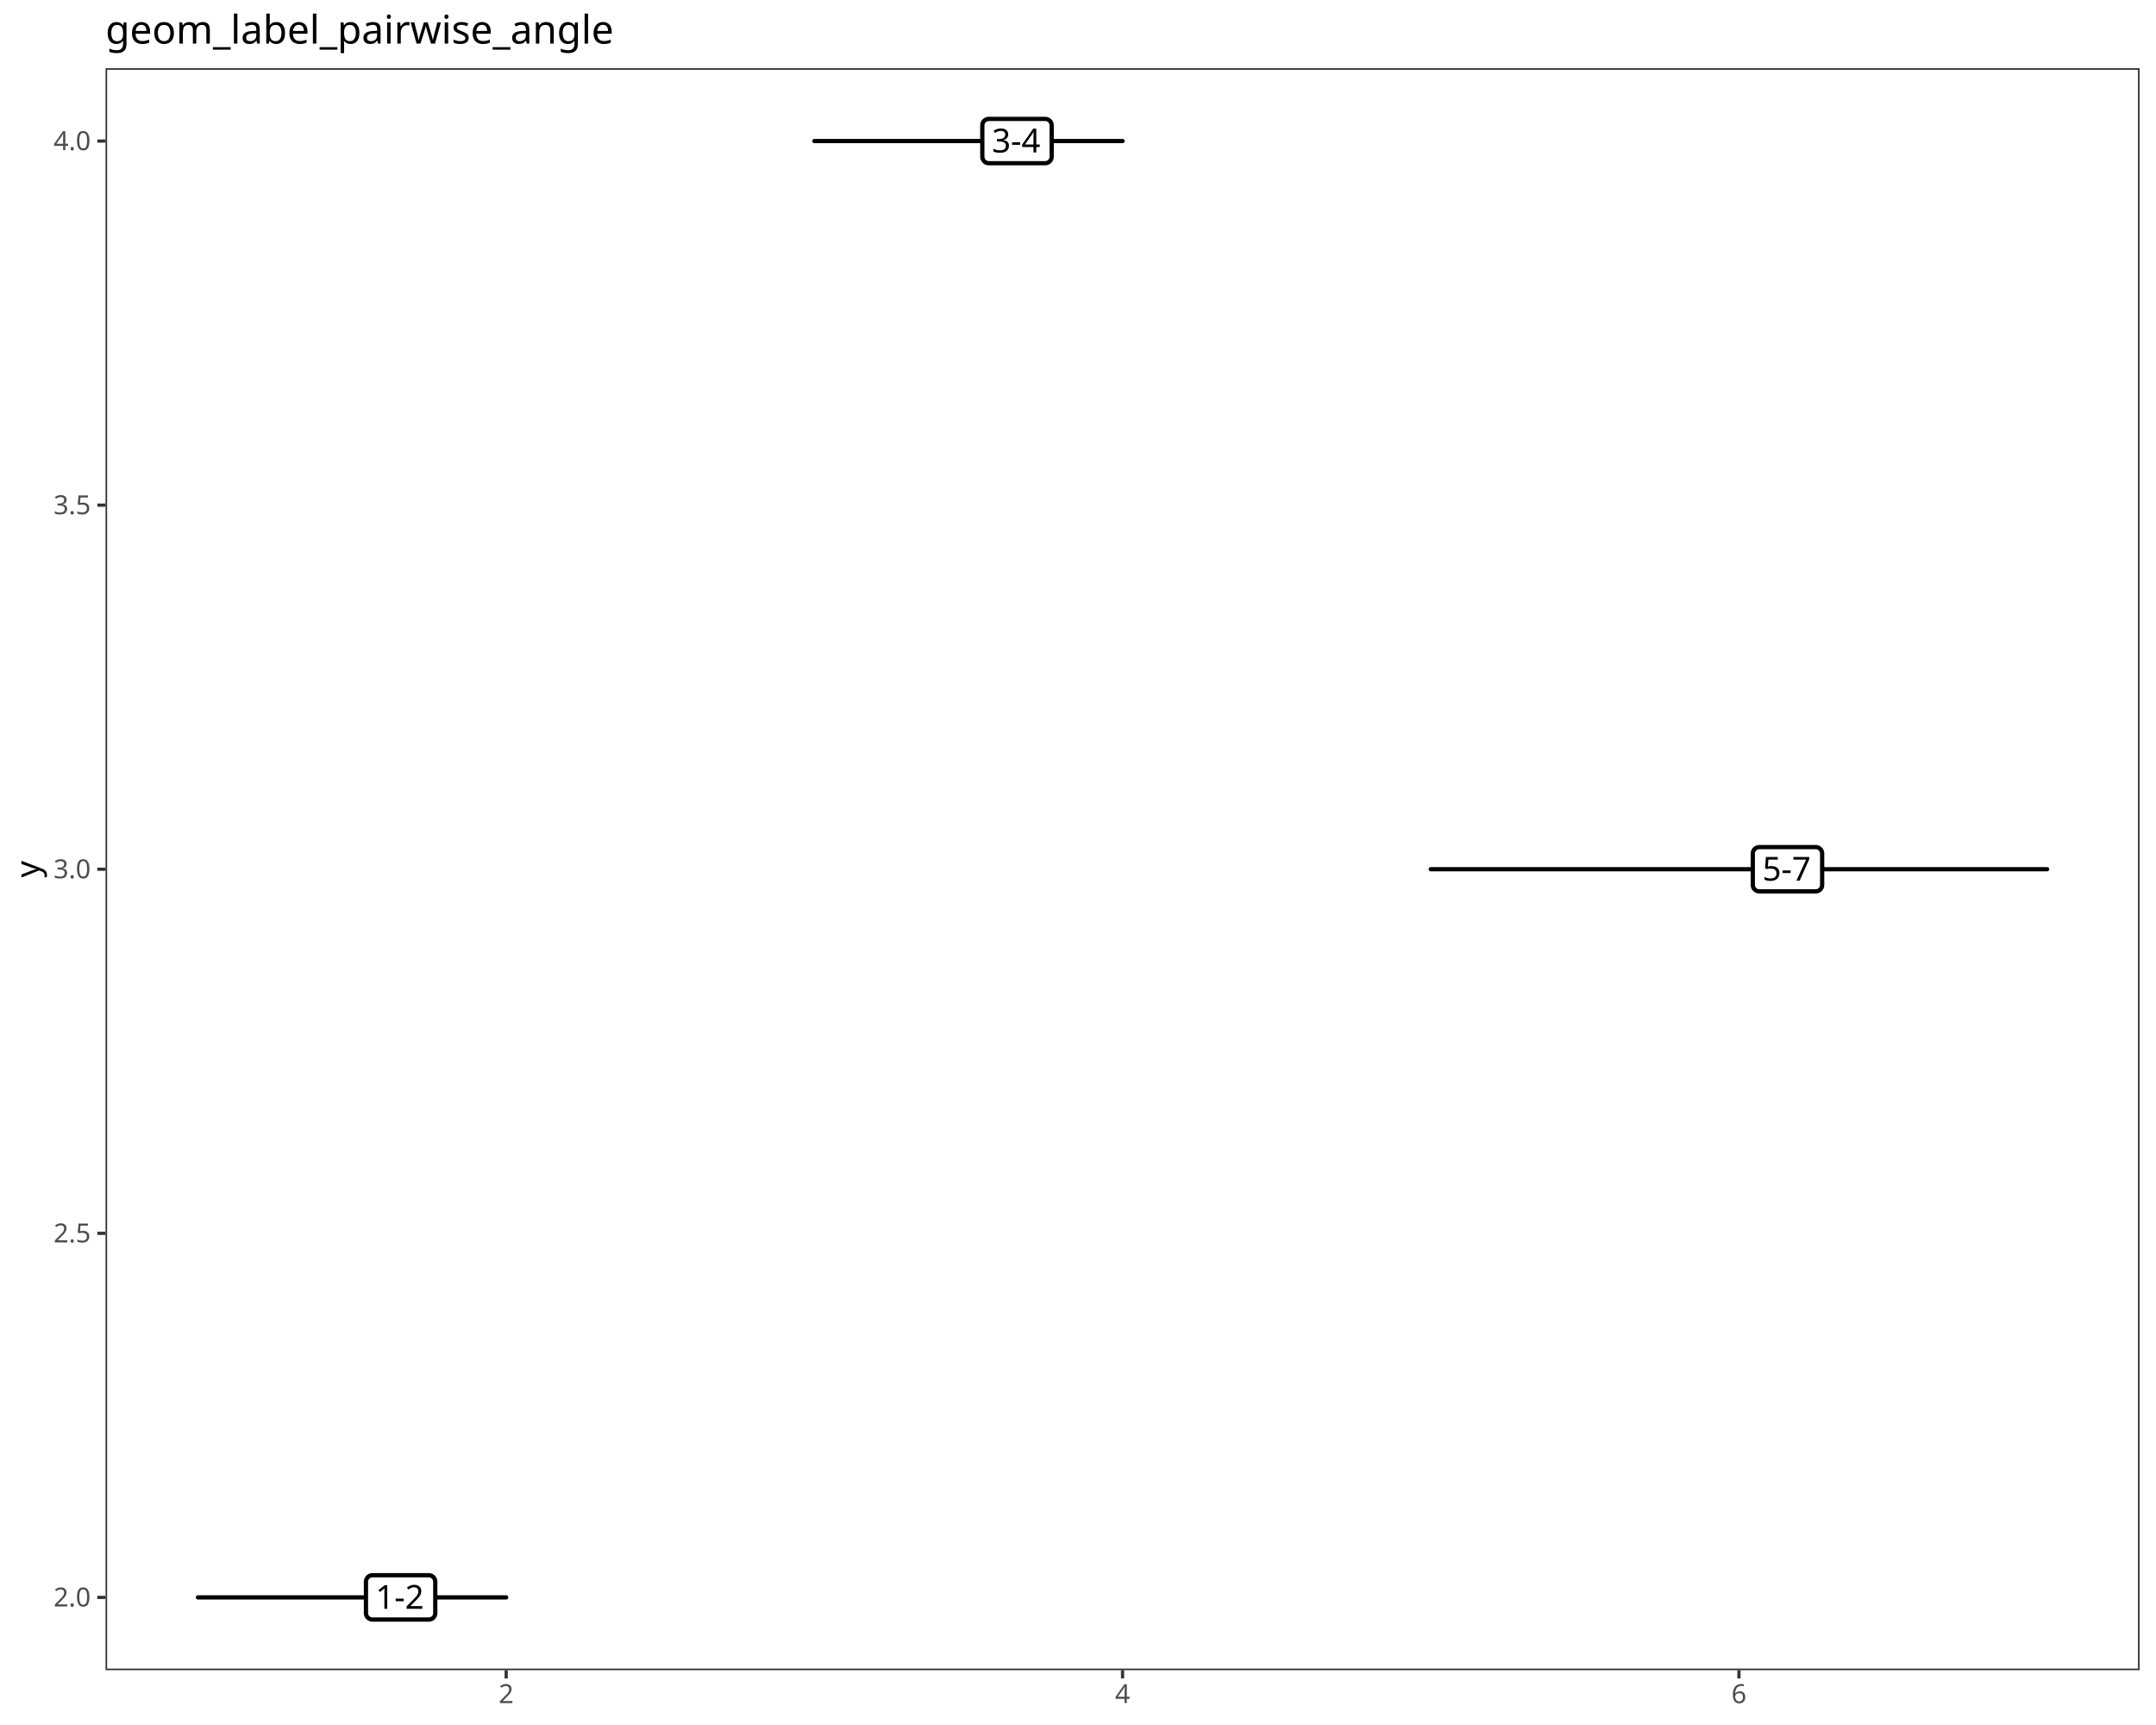
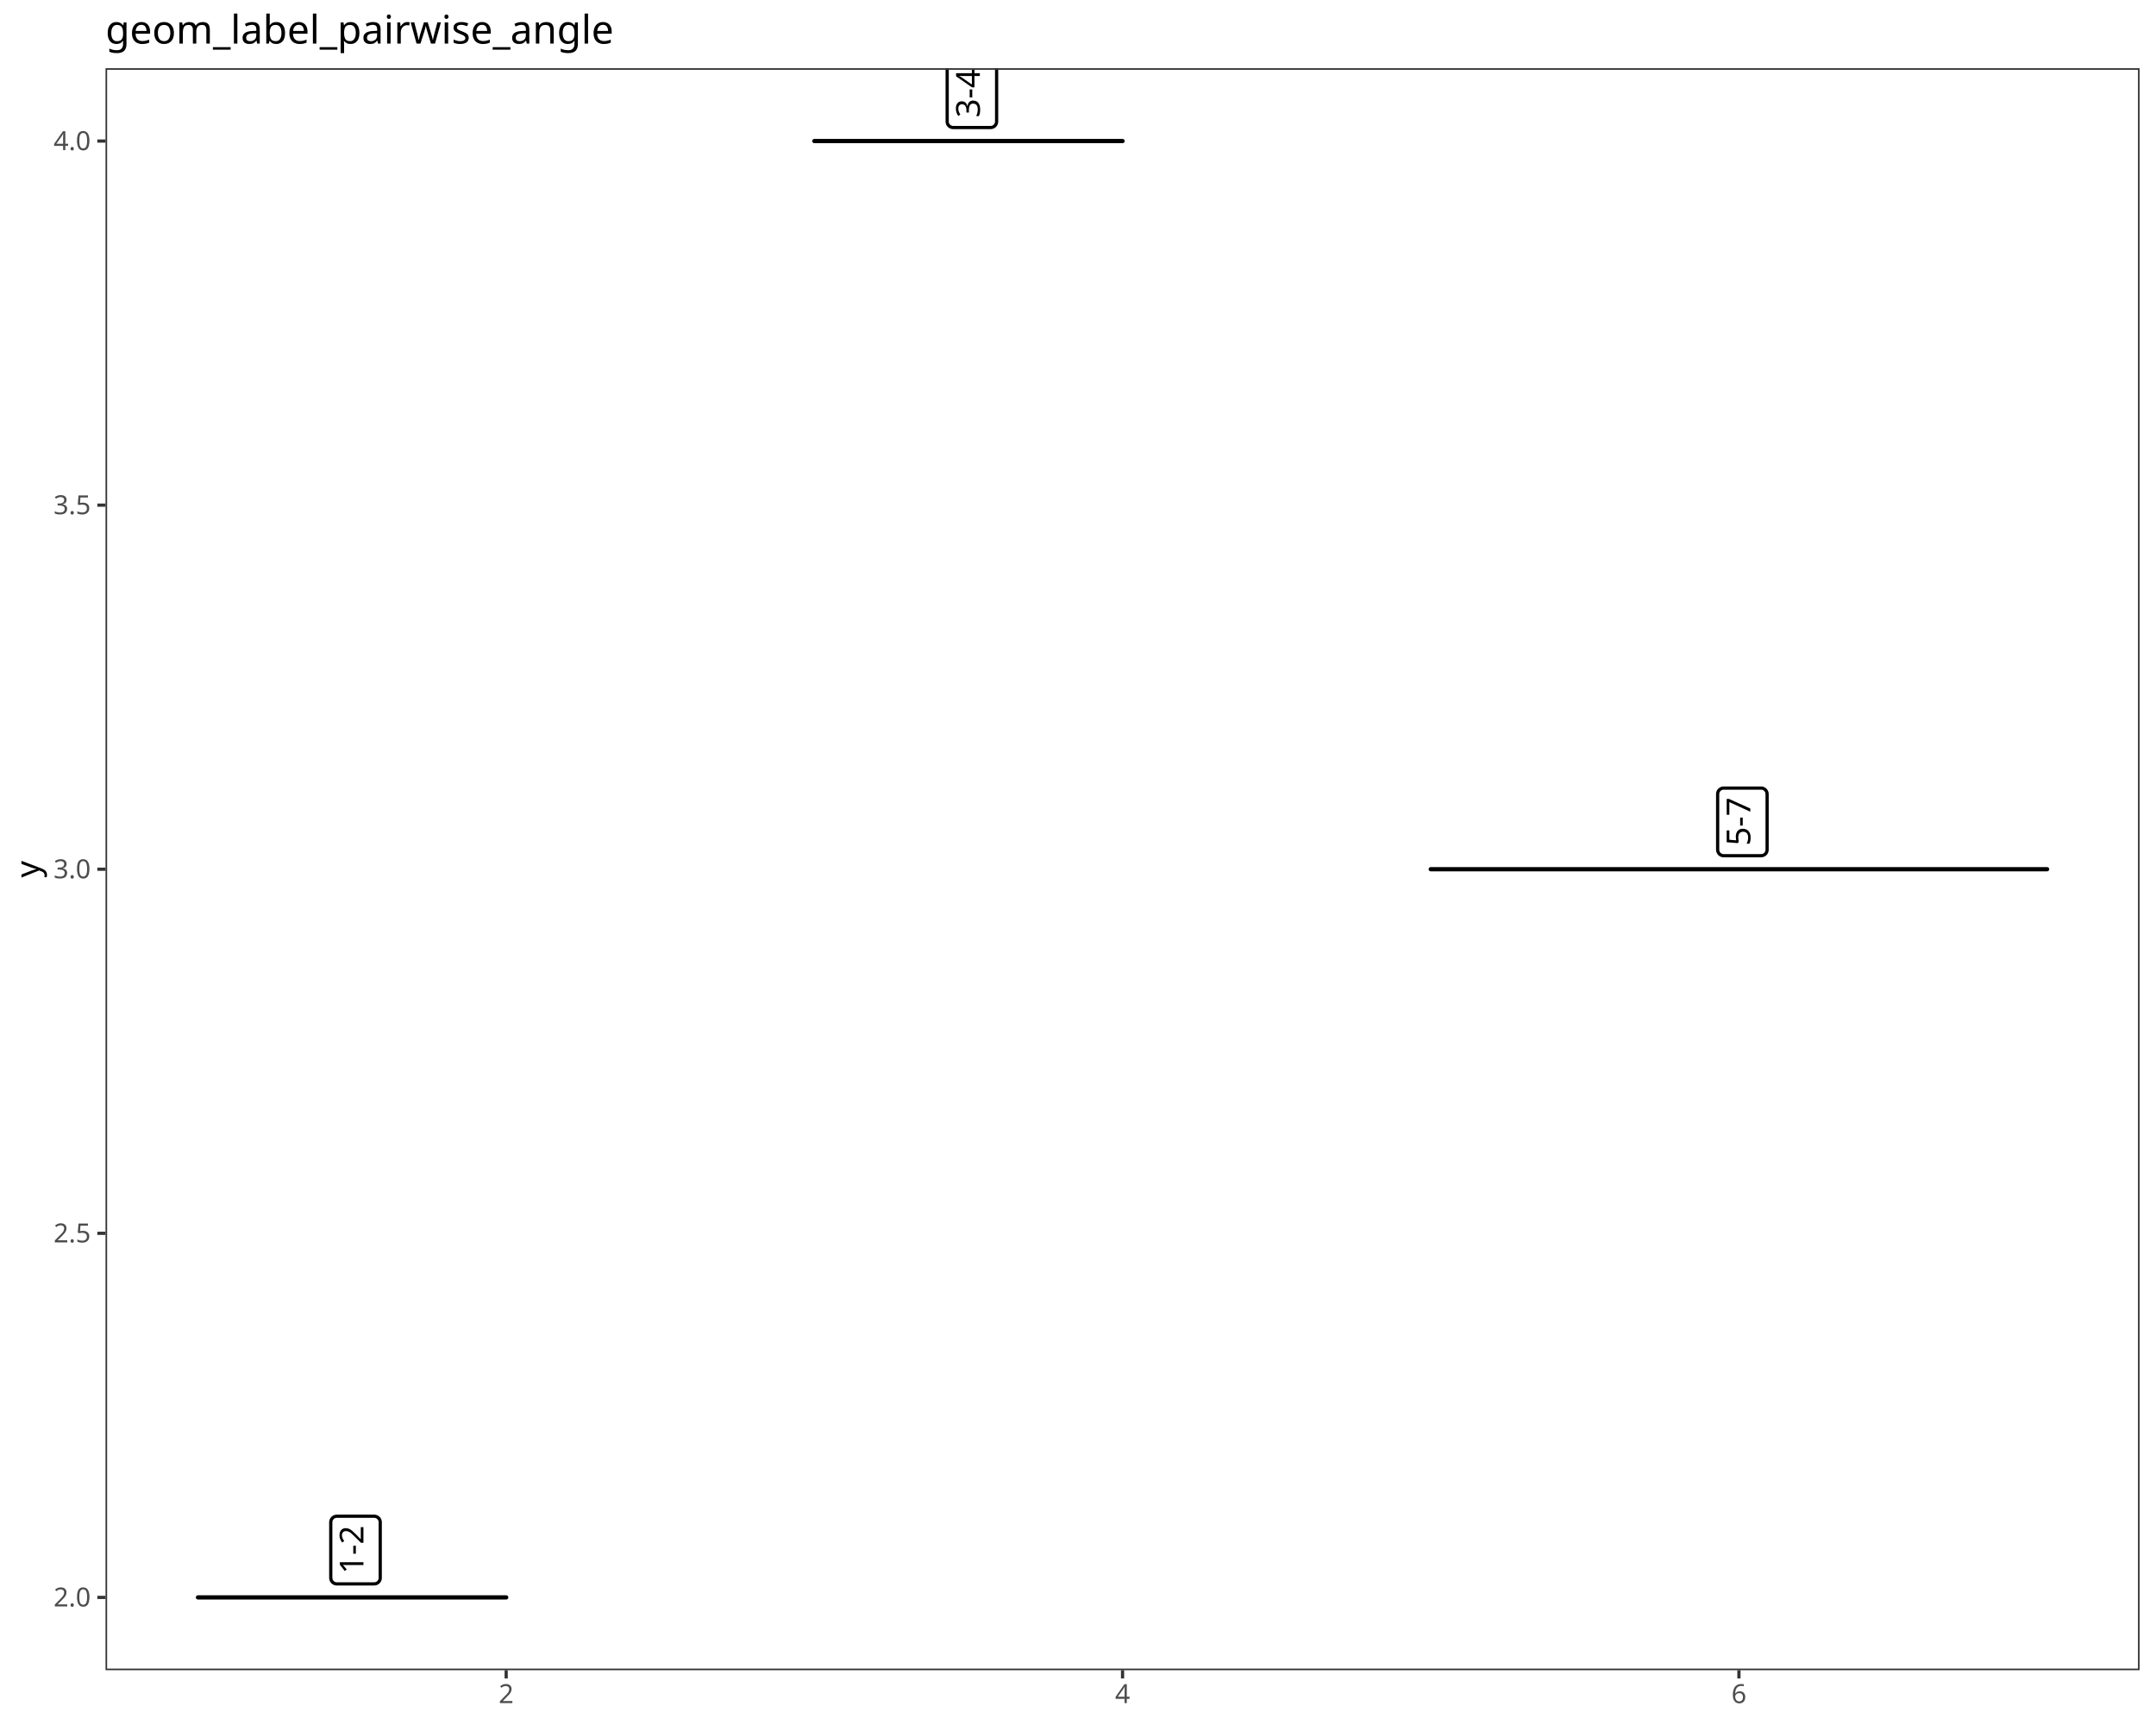
<svg xmlns="http://www.w3.org/2000/svg" class="svglite" data-engine-version="2.0" width="720.00pt" height="576.00pt" viewBox="0 0 720.00 576.00">
  <defs>
    <style type="text/css">
    .svglite line, .svglite polyline, .svglite polygon, .svglite path, .svglite rect, .svglite circle {
      fill: none;
      stroke: #000000;
      stroke-linecap: round;
      stroke-linejoin: round;
      stroke-miterlimit: 10.00;
    }
  </style>
  </defs>
  <rect width="100%" height="100%" style="stroke: none; fill: #FFFFFF;" />
  <defs>
    <clipPath id="cpMC4wMHw3MjAuMDB8MC4wMHw1NzYuMDA=">
      <rect x="0.00" y="0.00" width="720.00" height="576.00" />
    </clipPath>
  </defs>
  <g clip-path="url(#cpMC4wMHw3MjAuMDB8MC4wMHw1NzYuMDA=)">
    <rect x="0.00" y="0.00" width="720.00" height="576.00" style="stroke-width: 1.07; stroke: #FFFFFF; fill: #FFFFFF;" />
  </g>
  <defs>
    <clipPath id="cpMzUuMjR8NzE0LjUyfDIyLjc4fDU1Ny43MQ==">
      <rect x="35.24" y="22.78" width="679.28" height="534.92" />
    </clipPath>
  </defs>
  <g clip-path="url(#cpMzUuMjR8NzE0LjUyfDIyLjc4fDU1Ny43MQ==)">
    <rect x="35.24" y="22.78" width="679.28" height="534.92" style="stroke-width: 1.07; stroke: none; fill: #FFFFFF;" />
    <line x1="66.11" y1="533.39" x2="169.04" y2="533.39" style="stroke-width: 1.42;" />
-     <polygon points="124.37,540.79 143.20,540.79 143.12,540.79 143.46,540.77 143.80,540.70 144.13,540.58 144.43,540.41 144.70,540.19 144.93,539.93 145.12,539.63 145.25,539.31 145.34,538.98 145.36,538.63 145.36,538.63 145.36,528.15 145.36,528.15 145.34,527.81 145.25,527.47 145.12,527.15 144.93,526.85 144.70,526.59 144.43,526.37 144.13,526.20 143.80,526.08 143.46,526.01 143.20,525.99 124.37,525.99 124.63,526.01 124.28,525.99 123.93,526.04 123.60,526.13 123.29,526.28 123.00,526.48 122.75,526.72 122.54,527.00 122.38,527.31 122.27,527.64 122.21,527.98 122.21,528.15 122.21,538.63 122.21,538.46 122.21,538.80 122.27,539.15 122.38,539.48 122.54,539.78 122.75,540.06 123.00,540.30 123.29,540.50 123.60,540.65 123.93,540.75 124.28,540.79 " style="stroke-width: 1.42; fill: #FFFFFF;" />
-     <text x="125.40" y="537.19" style="font-size: 11.04px; font-family: sans;" textLength="15.96px" lengthAdjust="spacingAndGlyphs">1-2</text>
+     <polygon points="126.98,526.89 126.98,508.28 126.98,508.36 126.96,508.04 126.90,507.73 126.79,507.43 126.63,507.15 126.42,506.91 126.18,506.69 125.91,506.52 125.62,506.40 125.31,506.32 124.99,506.29 124.99,506.29 112.45,506.29 112.45,506.29 112.13,506.32 111.82,506.40 111.53,506.52 111.26,506.69 111.02,506.91 110.82,507.15 110.66,507.43 110.54,507.73 110.48,508.04 110.46,508.28 110.46,526.89 110.48,526.65 110.47,526.97 110.51,527.29 110.59,527.59 110.73,527.88 110.91,528.14 111.13,528.38 111.39,528.57 111.67,528.72 111.98,528.82 112.29,528.87 112.45,528.88 124.99,528.88 124.83,528.87 125.15,528.87 125.47,528.82 125.77,528.72 126.05,528.57 126.31,528.38 126.53,528.14 126.71,527.88 126.85,527.59 126.94,527.29 126.98,526.97 " style="stroke-width: 1.07; fill: #FFFFFF;" />
+     <text transform="translate(121.37,525.56) rotate(-90)" style="font-size: 11.04px; font-family: sans;" textLength="15.96px" lengthAdjust="spacingAndGlyphs">1-2</text>
    <line x1="271.96" y1="47.10" x2="374.88" y2="47.10" style="stroke-width: 1.42;" />
-     <polygon points="330.21,54.50 349.05,54.50 348.96,54.50 349.31,54.48 349.65,54.41 349.97,54.29 350.27,54.11 350.54,53.89 350.77,53.63 350.96,53.34 351.10,53.02 351.18,52.68 351.21,52.34 351.21,52.34 351.21,41.86 351.21,41.86 351.18,41.51 351.10,41.18 350.96,40.86 350.77,40.56 350.54,40.30 350.27,40.08 349.97,39.91 349.65,39.78 349.31,39.72 349.05,39.70 330.21,39.70 330.47,39.72 330.12,39.70 329.78,39.74 329.44,39.84 329.13,39.99 328.84,40.19 328.59,40.43 328.38,40.70 328.22,41.01 328.11,41.34 328.06,41.69 328.05,41.86 328.05,52.34 328.06,52.16 328.06,52.51 328.11,52.85 328.22,53.18 328.38,53.49 328.59,53.77 328.84,54.01 329.13,54.21 329.44,54.36 329.78,54.45 330.12,54.50 " style="stroke-width: 1.42; fill: #FFFFFF;" />
-     <text x="331.25" y="50.90" style="font-size: 11.04px; font-family: sans;" textLength="15.96px" lengthAdjust="spacingAndGlyphs">3-4</text>
+     <polygon points="332.82,40.59 332.82,21.99 332.82,22.07 332.81,21.75 332.74,21.44 332.63,21.14 332.47,20.86 332.27,20.61 332.03,20.40 331.76,20.23 331.46,20.10 331.15,20.03 330.83,20.00 330.83,20.00 318.30,20.00 318.30,20.00 317.98,20.03 317.67,20.10 317.37,20.23 317.10,20.40 316.86,20.61 316.66,20.86 316.50,21.14 316.39,21.44 316.32,21.75 316.31,21.99 316.31,40.59 316.32,40.36 316.31,40.67 316.35,40.99 316.44,41.30 316.57,41.59 316.76,41.85 316.98,42.08 317.23,42.27 317.52,42.42 317.82,42.52 318.14,42.58 318.30,42.58 330.83,42.58 330.67,42.58 330.99,42.58 331.31,42.52 331.61,42.42 331.90,42.27 332.15,42.08 332.37,41.85 332.55,41.59 332.69,41.30 332.78,40.99 332.82,40.67 " style="stroke-width: 1.07; fill: #FFFFFF;" />
+     <text transform="translate(327.22,39.27) rotate(-90)" style="font-size: 11.04px; font-family: sans;" textLength="15.96px" lengthAdjust="spacingAndGlyphs">3-4</text>
    <line x1="477.80" y1="290.24" x2="683.64" y2="290.24" style="stroke-width: 1.42;" />
-     <polygon points="587.51,297.64 606.35,297.64 606.26,297.64 606.61,297.63 606.95,297.56 607.28,297.43 607.58,297.26 607.85,297.04 608.08,296.78 608.26,296.49 608.40,296.17 608.48,295.83 608.51,295.48 608.51,295.48 608.51,285.01 608.51,285.01 608.48,284.66 608.40,284.32 608.26,284.00 608.08,283.71 607.85,283.45 607.58,283.23 607.28,283.05 606.95,282.93 606.61,282.86 606.35,282.85 587.51,282.85 587.77,282.86 587.43,282.85 587.08,282.89 586.75,282.99 586.43,283.14 586.15,283.33 585.90,283.57 585.69,283.85 585.53,284.16 585.42,284.49 585.36,284.83 585.35,285.01 585.35,295.48 585.36,295.31 585.36,295.66 585.42,296.00 585.53,296.33 585.69,296.64 585.90,296.92 586.15,297.16 586.43,297.35 586.75,297.50 587.08,297.60 587.43,297.64 " style="stroke-width: 1.42; fill: #FFFFFF;" />
-     <text x="588.55" y="294.04" style="font-size: 11.04px; font-family: sans;" textLength="15.96px" lengthAdjust="spacingAndGlyphs">5-7</text>
+     <polygon points="590.13,283.74 590.13,265.14 590.12,265.22 590.11,264.90 590.05,264.58 589.93,264.28 589.77,264.01 589.57,263.76 589.33,263.55 589.06,263.38 588.77,263.25 588.46,263.17 588.14,263.15 588.14,263.15 575.60,263.15 575.60,263.15 575.28,263.17 574.97,263.25 574.68,263.38 574.41,263.55 574.17,263.76 573.96,264.01 573.80,264.28 573.69,264.58 573.63,264.90 573.61,265.14 573.61,283.74 573.63,283.50 573.61,283.82 573.65,284.14 573.74,284.45 573.88,284.74 574.06,285.00 574.28,285.23 574.54,285.42 574.82,285.57 575.12,285.67 575.44,285.72 575.60,285.73 588.14,285.73 587.98,285.72 588.30,285.72 588.61,285.67 588.92,285.57 589.20,285.42 589.46,285.23 589.68,285.00 589.86,284.74 590.00,284.45 590.08,284.14 590.12,283.82 " style="stroke-width: 1.07; fill: #FFFFFF;" />
+     <text transform="translate(584.52,282.42) rotate(-90)" style="font-size: 11.04px; font-family: sans;" textLength="15.96px" lengthAdjust="spacingAndGlyphs">5-7</text>
    <rect x="35.24" y="22.78" width="679.28" height="534.92" style="stroke-width: 1.07; stroke: #333333;" />
  </g>
  <g clip-path="url(#cpMC4wMHw3MjAuMDB8MC4wMHw1NzYuMDA=)">
    <text x="30.31" y="536.42" text-anchor="end" style="font-size: 8.80px; fill: #4D4D4D; font-family: sans;" textLength="12.23px" lengthAdjust="spacingAndGlyphs">2.0</text>
    <text x="30.31" y="414.85" text-anchor="end" style="font-size: 8.80px; fill: #4D4D4D; font-family: sans;" textLength="12.23px" lengthAdjust="spacingAndGlyphs">2.5</text>
    <text x="30.31" y="293.27" text-anchor="end" style="font-size: 8.80px; fill: #4D4D4D; font-family: sans;" textLength="12.23px" lengthAdjust="spacingAndGlyphs">3.0</text>
    <text x="30.31" y="171.70" text-anchor="end" style="font-size: 8.80px; fill: #4D4D4D; font-family: sans;" textLength="12.23px" lengthAdjust="spacingAndGlyphs">3.5</text>
    <text x="30.31" y="50.13" text-anchor="end" style="font-size: 8.80px; fill: #4D4D4D; font-family: sans;" textLength="12.23px" lengthAdjust="spacingAndGlyphs">4.0</text>
    <polyline points="32.50,533.39 35.24,533.39 " style="stroke-width: 1.07; stroke: #333333; stroke-linecap: butt;" />
    <polyline points="32.50,411.82 35.24,411.82 " style="stroke-width: 1.07; stroke: #333333; stroke-linecap: butt;" />
    <polyline points="32.50,290.24 35.24,290.24 " style="stroke-width: 1.07; stroke: #333333; stroke-linecap: butt;" />
    <polyline points="32.50,168.67 35.24,168.67 " style="stroke-width: 1.07; stroke: #333333; stroke-linecap: butt;" />
    <polyline points="32.50,47.10 35.24,47.10 " style="stroke-width: 1.07; stroke: #333333; stroke-linecap: butt;" />
    <polyline points="169.04,560.45 169.04,557.71 " style="stroke-width: 1.07; stroke: #333333; stroke-linecap: butt;" />
    <polyline points="374.88,560.45 374.88,557.71 " style="stroke-width: 1.07; stroke: #333333; stroke-linecap: butt;" />
    <polyline points="580.72,560.45 580.72,557.71 " style="stroke-width: 1.07; stroke: #333333; stroke-linecap: butt;" />
    <text x="169.04" y="568.69" text-anchor="middle" style="font-size: 8.80px; fill: #4D4D4D; font-family: sans;" textLength="4.89px" lengthAdjust="spacingAndGlyphs">2</text>
    <text x="374.88" y="568.69" text-anchor="middle" style="font-size: 8.80px; fill: #4D4D4D; font-family: sans;" textLength="4.89px" lengthAdjust="spacingAndGlyphs">4</text>
    <text x="580.72" y="568.69" text-anchor="middle" style="font-size: 8.80px; fill: #4D4D4D; font-family: sans;" textLength="4.89px" lengthAdjust="spacingAndGlyphs">6</text>
    <text transform="translate(13.05,290.24) rotate(-90)" text-anchor="middle" style="font-size: 11.00px; font-family: sans;" textLength="5.50px" lengthAdjust="spacingAndGlyphs">y</text>
    <text x="35.24" y="14.56" style="font-size: 13.20px; font-family: sans;" textLength="163.66px" lengthAdjust="spacingAndGlyphs">geom_label_pairwise_angle</text>
  </g>
</svg>
